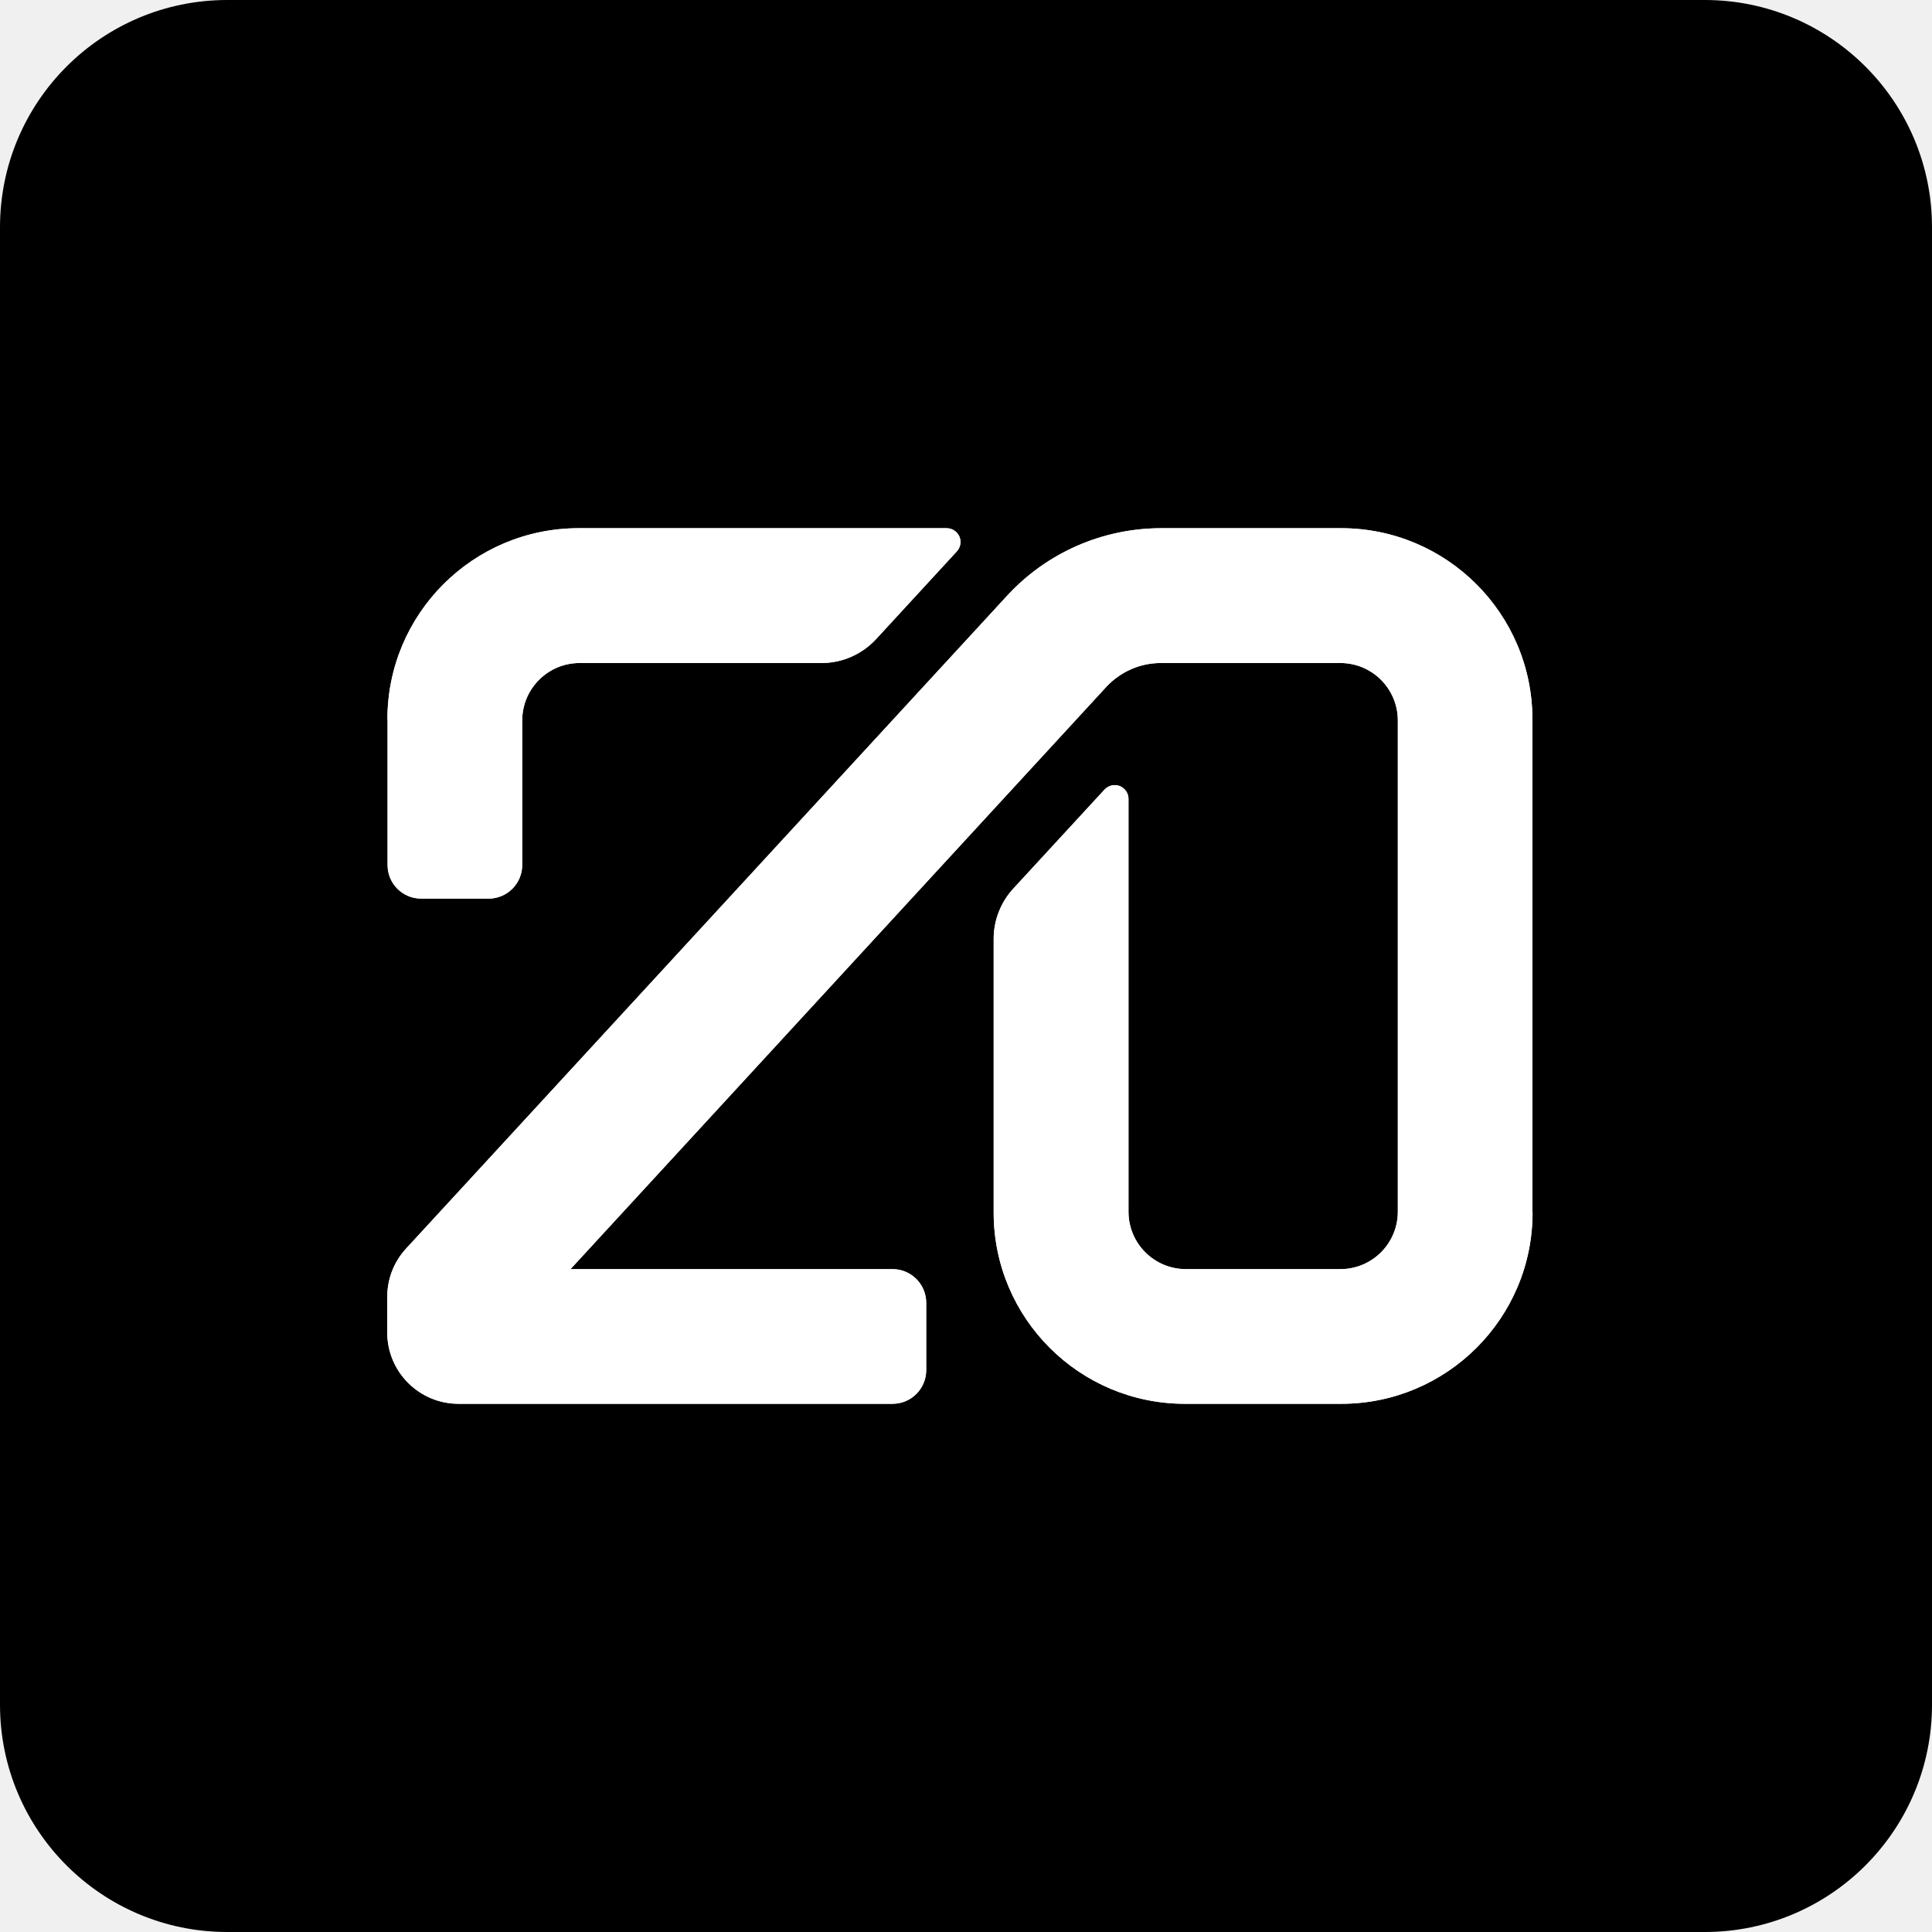
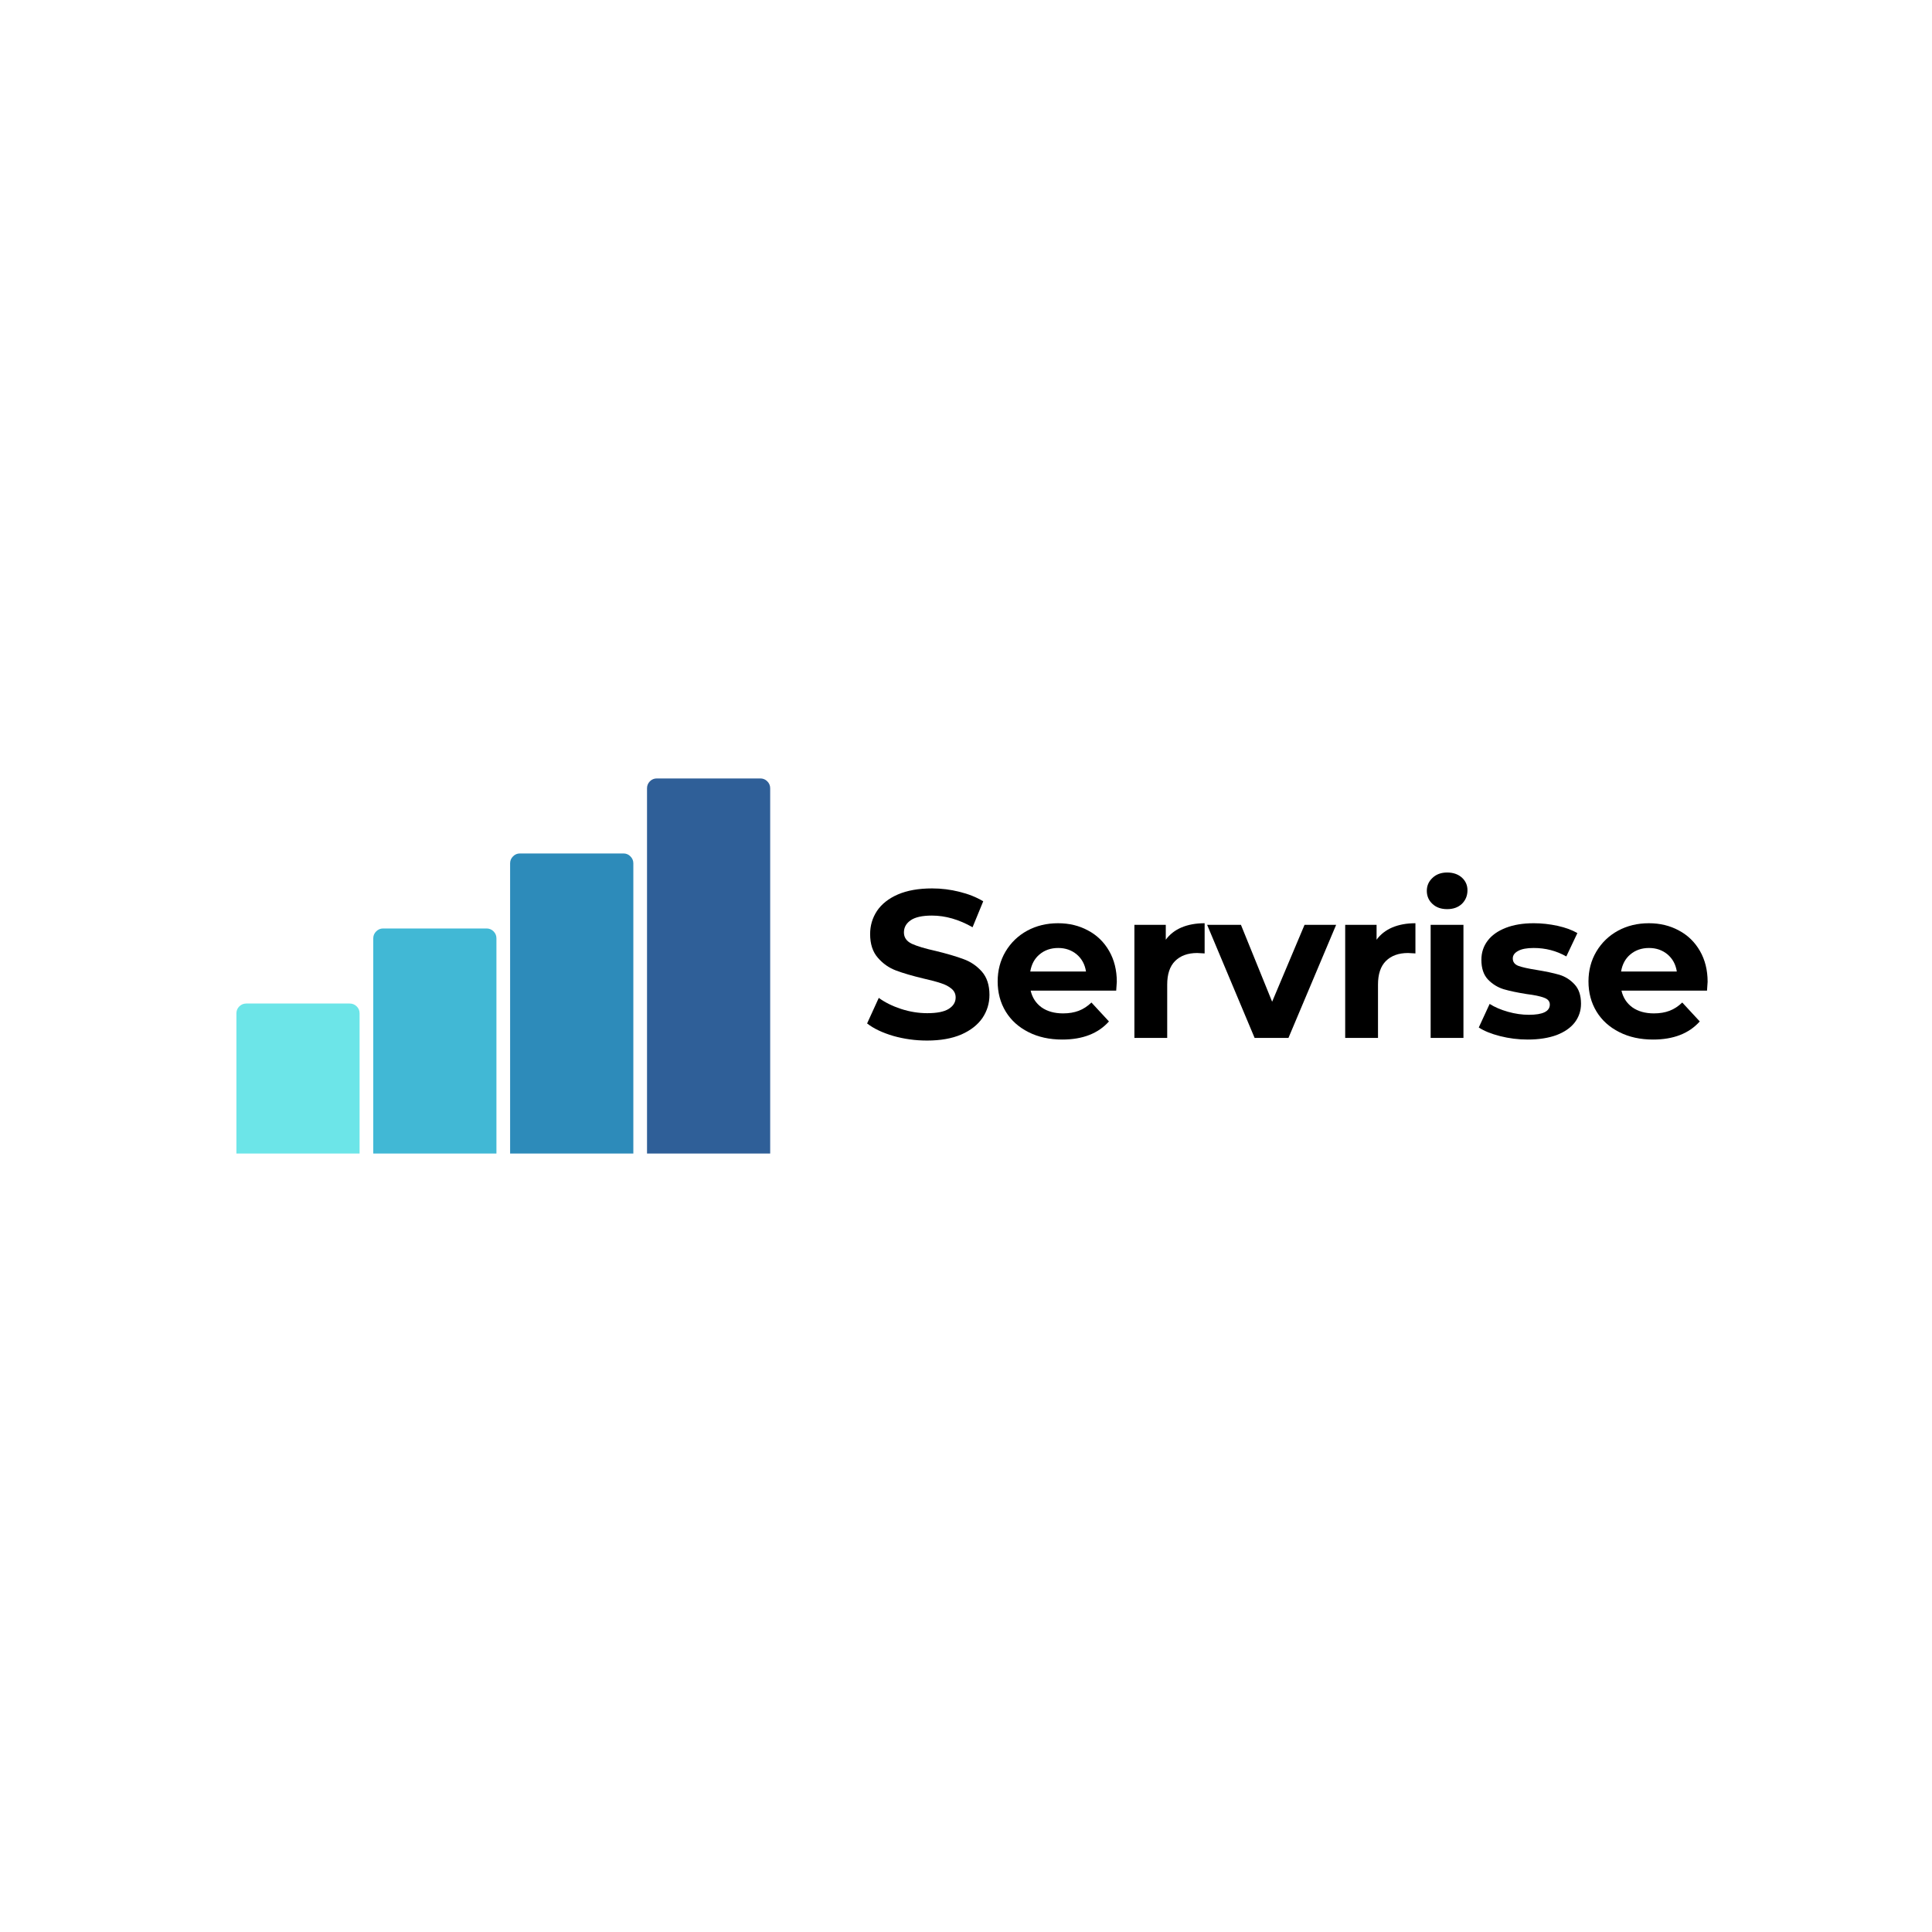
- <svg xmlns="http://www.w3.org/2000/svg" width="96px" height="96px" viewBox="0 0 96 96" version="1.1">
+ <svg xmlns="http://www.w3.org/2000/svg" width="200" zoomAndPan="magnify" viewBox="0 0 150 150" height="200" preserveAspectRatio="xMidYMid meet" version="1.0">
  <defs>
-     <clipPath id="clip1">
-       <path d="M 11.293 0 L 84.707 0 C 90.945 0 96 5.055 96 11.293 L 96 84.707 C 96 90.945 90.945 96 84.707 96 L 11.293 96 C 5.055 96 0 90.945 0 84.707 L 0 11.293 C 0 5.055 5.055 0 11.293 0 Z M 11.293 0 " />
+     <g />
+     <clipPath id="7505823e84">
+       <path d="M 106 12 L 115.961 12 L 115.961 22 L 106 22 Z M 106 12 " clip-rule="nonzero" />
    </clipPath>
-     <clipPath id="clip2">
-       <path d="M 19 26 L 48 26 L 48 45 L 19 45 Z M 19 26 " />
+     <clipPath id="bbcb71e35a">
+       <path d="M 0.039 0.039 L 45 0.039 L 45 31.961 L 0.039 31.961 Z M 0.039 0.039 " clip-rule="nonzero" />
    </clipPath>
-     <clipPath id="clip3">
-       <path d="M 11.293 0 L 84.707 0 C 90.945 0 96 5.055 96 11.293 L 96 84.707 C 96 90.945 90.945 96 84.707 96 L 11.293 96 C 5.055 96 0 90.945 0 84.707 L 0 11.293 C 0 5.055 5.055 0 11.293 0 Z M 11.293 0 " />
+     <clipPath id="ef420c83b0">
+       <path d="M 1.355 18.914 L 10.918 18.914 L 10.918 30.562 L 1.355 30.562 Z M 1.355 18.914 " clip-rule="nonzero" />
    </clipPath>
-     <clipPath id="clip4">
-       <path d="M 19 26 L 77 26 L 77 70 L 19 70 Z M 19 26 " />
+     <clipPath id="a10a2e91e9">
+       <path d="M 11.98 13.086 L 21.543 13.086 L 21.543 30.562 L 11.98 30.562 Z M 11.98 13.086 " clip-rule="nonzero" />
    </clipPath>
-     <clipPath id="clip5">
-       <path d="M 11.293 0 L 84.707 0 C 90.945 0 96 5.055 96 11.293 L 96 84.707 C 96 90.945 90.945 96 84.707 96 L 11.293 96 C 5.055 96 0 90.945 0 84.707 L 0 11.293 C 0 5.055 5.055 0 11.293 0 Z M 11.293 0 " />
+     <clipPath id="663de93d3b">
+       <path d="M 22.605 7.262 L 32.172 7.262 L 32.172 30.562 L 22.605 30.562 Z M 22.605 7.262 " clip-rule="nonzero" />
+     </clipPath>
+     <clipPath id="340b228729">
+       <path d="M 33.234 1.438 L 42.797 1.438 L 42.797 30.562 L 33.234 30.562 Z M 33.234 1.438 " clip-rule="nonzero" />
+     </clipPath>
+     <clipPath id="967dc46156">
+       <rect x="0" width="45" y="0" height="32" />
+     </clipPath>
+     <clipPath id="c8025c35cf">
+       <rect x="0" width="116" y="0" height="32" />
    </clipPath>
  </defs>
-   <g id="surface1">
-     <g clip-path="url(#clip1)" clip-rule="nonzero">
-       <path style=" stroke:none;fill-rule:nonzero;fill:rgb(0%,0%,0%);fill-opacity:1;" d="M 96 0 L 0 0 L 0 96 L 96 96 Z M 19.25 35.746 C 19.25 30.5 23.508 26.246 28.75 26.246 L 47.039 26.246 C 47.309 26.246 47.555 26.406 47.668 26.652 C 47.781 26.902 47.73 27.191 47.547 27.395 L 43.539 31.75 C 42.84 32.508 41.859 32.945 40.828 32.945 L 28.801 32.945 C 27.227 32.945 25.949 34.223 25.949 35.797 L 25.949 42.98 C 25.949 43.906 25.199 44.652 24.273 44.652 L 20.93 44.652 C 20.004 44.652 19.258 43.906 19.258 42.98 L 19.258 35.746 Z M 76.152 60.254 C 76.152 65.5 71.895 69.754 66.648 69.754 L 58.879 69.754 C 53.633 69.754 49.375 65.5 49.375 60.254 L 49.375 46.652 C 49.375 45.727 49.723 44.836 50.352 44.152 L 54.883 39.234 C 55.074 39.027 55.371 38.957 55.637 39.055 C 55.898 39.164 56.074 39.41 56.074 39.691 L 56.074 60.211 C 56.074 61.785 57.352 63.062 58.926 63.062 L 66.605 63.062 C 68.18 63.062 69.457 61.785 69.457 60.211 L 69.457 35.797 C 69.457 34.223 68.18 32.945 66.605 32.945 L 57.676 32.945 C 56.652 32.945 55.68 33.375 54.98 34.121 L 28.348 63.062 L 44.352 63.062 C 45.273 63.062 46.023 63.812 46.023 64.738 L 46.023 68.082 C 46.023 69.008 45.273 69.754 44.352 69.754 L 22.785 69.754 C 20.832 69.754 19.242 68.168 19.242 66.211 L 19.242 64.441 C 19.242 63.551 19.574 62.695 20.18 62.039 L 50.039 29.605 C 52.016 27.457 54.789 26.246 57.707 26.246 L 66.641 26.246 C 71.887 26.246 76.145 30.5 76.145 35.746 L 76.145 60.254 Z M 76.152 60.254 " />
-     </g>
-     <g clip-path="url(#clip2)" clip-rule="nonzero">
-       <g clip-path="url(#clip3)" clip-rule="nonzero">
-         <path style=" stroke:none;fill-rule:nonzero;fill:rgb(100%,100%,100%);fill-opacity:1;" d="M 19.25 35.746 C 19.25 30.5 23.508 26.246 28.75 26.246 L 47.039 26.246 C 47.309 26.246 47.555 26.406 47.668 26.652 C 47.781 26.902 47.73 27.191 47.547 27.395 L 43.539 31.75 C 42.84 32.508 41.859 32.945 40.828 32.945 L 28.801 32.945 C 27.227 32.945 25.949 34.223 25.949 35.797 L 25.949 42.98 C 25.949 43.906 25.199 44.652 24.273 44.652 L 20.93 44.652 C 20.004 44.652 19.258 43.906 19.258 42.98 L 19.258 35.746 Z M 19.25 35.746 " />
+   <rect x="-15" width="180" fill="#ffffff" y="-15" height="180" fill-opacity="1" />
+   <rect x="-15" width="180" fill="#ffffff" y="-15" height="180" fill-opacity="1" />
+   <g transform="matrix(1, 0, 0, 1, 17, 59)">
+     <g clip-path="url(#c8025c35cf)">
+       <g fill="#000000" fill-opacity="1">
+         <g transform="translate(49.86845, 21.58533)">
+           <g>
+             <path d="M 5.109 0.203 C 4.203 0.203 3.328 0.082 2.484 -0.156 C 1.641 -0.406 0.961 -0.727 0.453 -1.125 L 1.359 -3.109 C 1.848 -2.754 2.426 -2.469 3.094 -2.25 C 3.77 -2.031 4.445 -1.922 5.125 -1.922 C 5.875 -1.922 6.426 -2.031 6.781 -2.25 C 7.145 -2.477 7.328 -2.773 7.328 -3.141 C 7.328 -3.422 7.219 -3.648 7 -3.828 C 6.789 -4.004 6.52 -4.145 6.188 -4.25 C 5.852 -4.363 5.406 -4.484 4.844 -4.609 C 3.977 -4.816 3.266 -5.023 2.703 -5.234 C 2.148 -5.441 1.676 -5.773 1.281 -6.234 C 0.883 -6.691 0.688 -7.301 0.688 -8.062 C 0.688 -8.719 0.863 -9.316 1.219 -9.859 C 1.582 -10.398 2.125 -10.828 2.844 -11.141 C 3.57 -11.453 4.457 -11.609 5.5 -11.609 C 6.227 -11.609 6.938 -11.52 7.625 -11.344 C 8.32 -11.176 8.938 -10.93 9.469 -10.609 L 8.641 -8.594 C 7.586 -9.195 6.535 -9.5 5.484 -9.5 C 4.742 -9.5 4.195 -9.379 3.844 -9.141 C 3.488 -8.898 3.312 -8.582 3.312 -8.188 C 3.312 -7.801 3.516 -7.508 3.922 -7.312 C 4.328 -7.125 4.953 -6.938 5.797 -6.75 C 6.66 -6.539 7.367 -6.332 7.922 -6.125 C 8.484 -5.926 8.961 -5.602 9.359 -5.156 C 9.754 -4.707 9.953 -4.102 9.953 -3.344 C 9.953 -2.688 9.77 -2.086 9.406 -1.547 C 9.039 -1.016 8.492 -0.586 7.766 -0.266 C 7.035 0.047 6.148 0.203 5.109 0.203 Z M 5.109 0.203 " />
+           </g>
+         </g>
      </g>
-     </g>
-     <g clip-path="url(#clip4)" clip-rule="nonzero">
-       <g clip-path="url(#clip5)" clip-rule="nonzero">
-         <path style=" stroke:none;fill-rule:nonzero;fill:rgb(100%,100%,100%);fill-opacity:1;" d="M 76.152 60.254 C 76.152 65.5 71.895 69.754 66.648 69.754 L 58.879 69.754 C 53.633 69.754 49.375 65.5 49.375 60.254 L 49.375 46.652 C 49.375 45.727 49.723 44.836 50.352 44.152 L 54.883 39.234 C 55.074 39.027 55.371 38.957 55.637 39.055 C 55.898 39.164 56.074 39.41 56.074 39.691 L 56.074 60.211 C 56.074 61.785 57.352 63.062 58.926 63.062 L 66.605 63.062 C 68.18 63.062 69.457 61.785 69.457 60.211 L 69.457 35.797 C 69.457 34.223 68.18 32.945 66.605 32.945 L 57.676 32.945 C 56.652 32.945 55.68 33.375 54.98 34.121 L 28.348 63.062 L 44.352 63.062 C 45.273 63.062 46.023 63.812 46.023 64.738 L 46.023 68.082 C 46.023 69.008 45.273 69.754 44.352 69.754 L 22.785 69.754 C 20.832 69.754 19.242 68.168 19.242 66.211 L 19.242 64.441 C 19.242 63.551 19.574 62.695 20.18 62.039 L 50.039 29.605 C 52.016 27.457 54.789 26.246 57.707 26.246 L 66.641 26.246 C 71.887 26.246 76.145 30.5 76.145 35.746 L 76.145 60.254 Z M 76.152 60.254 " />
+       <g fill="#000000" fill-opacity="1">
+         <g transform="translate(59.94241, 21.58533)">
+           <g>
+             <path d="M 9.766 -4.359 C 9.766 -4.328 9.75 -4.098 9.719 -3.672 L 3.078 -3.672 C 3.203 -3.129 3.484 -2.695 3.922 -2.375 C 4.367 -2.062 4.926 -1.906 5.594 -1.906 C 6.051 -1.906 6.457 -1.973 6.812 -2.109 C 7.164 -2.242 7.492 -2.457 7.797 -2.75 L 9.156 -1.281 C 8.32 -0.344 7.113 0.125 5.531 0.125 C 4.539 0.125 3.664 -0.066 2.906 -0.453 C 2.145 -0.836 1.555 -1.367 1.141 -2.047 C 0.723 -2.734 0.516 -3.516 0.516 -4.391 C 0.516 -5.242 0.719 -6.016 1.125 -6.703 C 1.539 -7.398 2.102 -7.941 2.812 -8.328 C 3.52 -8.711 4.316 -8.906 5.203 -8.906 C 6.066 -8.906 6.844 -8.719 7.531 -8.344 C 8.227 -7.977 8.773 -7.445 9.172 -6.75 C 9.566 -6.062 9.766 -5.266 9.766 -4.359 Z M 5.219 -6.984 C 4.645 -6.984 4.16 -6.816 3.766 -6.484 C 3.379 -6.16 3.141 -5.719 3.047 -5.156 L 7.375 -5.156 C 7.289 -5.707 7.051 -6.148 6.656 -6.484 C 6.258 -6.816 5.781 -6.984 5.219 -6.984 Z M 5.219 -6.984 " />
+           </g>
+         </g>
+       </g>
+       <g fill="#000000" fill-opacity="1">
+         <g transform="translate(69.90227, 21.58533)">
+           <g>
+             <path d="M 3.609 -7.625 C 3.91 -8.039 4.316 -8.359 4.828 -8.578 C 5.348 -8.797 5.945 -8.906 6.625 -8.906 L 6.625 -6.562 C 6.344 -6.582 6.148 -6.594 6.047 -6.594 C 5.316 -6.594 4.742 -6.383 4.328 -5.969 C 3.922 -5.562 3.719 -4.953 3.719 -4.141 L 3.719 0 L 1.172 0 L 1.172 -8.781 L 3.609 -8.781 Z M 3.609 -7.625 " />
+           </g>
+         </g>
+       </g>
+       <g fill="#000000" fill-opacity="1">
+         <g transform="translate(76.8465, 21.58533)">
+           <g>
+             <path d="M 9.891 -8.781 L 6.188 0 L 3.562 0 L -0.125 -8.781 L 2.5 -8.781 L 4.922 -2.812 L 7.438 -8.781 Z M 9.891 -8.781 " />
+           </g>
+         </g>
+       </g>
+       <g fill="#000000" fill-opacity="1">
+         <g transform="translate(86.26842, 21.58533)">
+           <g>
+             <path d="M 3.609 -7.625 C 3.91 -8.039 4.316 -8.359 4.828 -8.578 C 5.348 -8.797 5.945 -8.906 6.625 -8.906 L 6.625 -6.562 C 6.344 -6.582 6.148 -6.594 6.047 -6.594 C 5.316 -6.594 4.742 -6.383 4.328 -5.969 C 3.922 -5.562 3.719 -4.953 3.719 -4.141 L 3.719 0 L 1.172 0 L 1.172 -8.781 L 3.609 -8.781 Z M 3.609 -7.625 " />
+           </g>
+         </g>
+       </g>
+       <g fill="#000000" fill-opacity="1">
+         <g transform="translate(92.90284, 21.58533)">
+           <g>
+             <path d="M 1.172 -8.781 L 3.719 -8.781 L 3.719 0 L 1.172 0 Z M 2.453 -10 C 1.984 -10 1.602 -10.133 1.312 -10.406 C 1.02 -10.676 0.875 -11.016 0.875 -11.422 C 0.875 -11.816 1.02 -12.148 1.312 -12.422 C 1.602 -12.703 1.984 -12.844 2.453 -12.844 C 2.922 -12.844 3.301 -12.711 3.594 -12.453 C 3.883 -12.191 4.031 -11.863 4.031 -11.469 C 4.031 -11.039 3.883 -10.688 3.594 -10.406 C 3.301 -10.133 2.922 -10 2.453 -10 Z M 2.453 -10 " />
+           </g>
+         </g>
+       </g>
+       <g fill="#000000" fill-opacity="1">
+         <g transform="translate(97.48333, 21.58533)">
+           <g>
+             <path d="M 4.125 0.125 C 3.395 0.125 2.68 0.035 1.984 -0.141 C 1.297 -0.316 0.742 -0.539 0.328 -0.812 L 1.172 -2.641 C 1.566 -2.391 2.039 -2.188 2.594 -2.031 C 3.145 -1.875 3.688 -1.797 4.219 -1.797 C 5.301 -1.797 5.844 -2.062 5.844 -2.594 C 5.844 -2.844 5.691 -3.02 5.391 -3.125 C 5.098 -3.238 4.648 -3.332 4.047 -3.406 C 3.328 -3.52 2.734 -3.645 2.266 -3.781 C 1.797 -3.926 1.391 -4.176 1.047 -4.531 C 0.703 -4.895 0.531 -5.406 0.531 -6.062 C 0.531 -6.625 0.691 -7.117 1.016 -7.547 C 1.336 -7.973 1.805 -8.305 2.422 -8.547 C 3.035 -8.785 3.758 -8.906 4.594 -8.906 C 5.219 -8.906 5.836 -8.836 6.453 -8.703 C 7.066 -8.566 7.578 -8.379 7.984 -8.141 L 7.125 -6.328 C 6.352 -6.766 5.508 -6.984 4.594 -6.984 C 4.051 -6.984 3.645 -6.906 3.375 -6.75 C 3.102 -6.602 2.969 -6.41 2.969 -6.172 C 2.969 -5.898 3.113 -5.707 3.406 -5.594 C 3.695 -5.488 4.164 -5.383 4.812 -5.281 C 5.531 -5.164 6.117 -5.039 6.578 -4.906 C 7.035 -4.77 7.43 -4.52 7.766 -4.156 C 8.098 -3.801 8.266 -3.301 8.266 -2.656 C 8.266 -2.113 8.102 -1.629 7.781 -1.203 C 7.457 -0.785 6.984 -0.457 6.359 -0.219 C 5.734 0.008 4.988 0.125 4.125 0.125 Z M 4.125 0.125 " />
+           </g>
+         </g>
+       </g>
+       <g clip-path="url(#7505823e84)">
+         <g fill="#000000" fill-opacity="1">
+           <g transform="translate(105.8131, 21.58533)">
+             <g>
+               <path d="M 9.766 -4.359 C 9.766 -4.328 9.75 -4.098 9.719 -3.672 L 3.078 -3.672 C 3.203 -3.129 3.484 -2.695 3.922 -2.375 C 4.367 -2.062 4.926 -1.906 5.594 -1.906 C 6.051 -1.906 6.457 -1.973 6.812 -2.109 C 7.164 -2.242 7.492 -2.457 7.797 -2.75 L 9.156 -1.281 C 8.32 -0.344 7.113 0.125 5.531 0.125 C 4.539 0.125 3.664 -0.066 2.906 -0.453 C 2.145 -0.836 1.555 -1.367 1.141 -2.047 C 0.723 -2.734 0.516 -3.516 0.516 -4.391 C 0.516 -5.242 0.719 -6.016 1.125 -6.703 C 1.539 -7.398 2.102 -7.941 2.812 -8.328 C 3.52 -8.711 4.316 -8.906 5.203 -8.906 C 6.066 -8.906 6.844 -8.719 7.531 -8.344 C 8.227 -7.977 8.773 -7.445 9.172 -6.75 C 9.566 -6.062 9.766 -5.266 9.766 -4.359 Z M 5.219 -6.984 C 4.645 -6.984 4.16 -6.816 3.766 -6.484 C 3.379 -6.16 3.141 -5.719 3.047 -5.156 L 7.375 -5.156 C 7.289 -5.707 7.051 -6.148 6.656 -6.484 C 6.258 -6.816 5.781 -6.984 5.219 -6.984 Z M 5.219 -6.984 " />
+             </g>
+           </g>
+         </g>
+       </g>
+       <g clip-path="url(#bbcb71e35a)">
+         <g transform="matrix(1, 0, 0, 1, -0.000000000000003553, -0.000000000000007105)">
+           <g clip-path="url(#967dc46156)">
+             <g clip-path="url(#ef420c83b0)">
+               <path fill="#6ce5e8" d="M 2.121 18.914 L 10.152 18.914 C 10.363 18.914 10.547 18.988 10.695 19.137 C 10.844 19.285 10.918 19.465 10.918 19.676 L 10.918 30.562 C 10.918 30.773 10.844 30.953 10.695 31.102 C 10.547 31.254 10.363 31.328 10.152 31.328 L 2.121 31.328 C 1.91 31.328 1.73 31.254 1.578 31.102 C 1.43 30.953 1.355 30.773 1.355 30.562 L 1.355 19.676 C 1.355 19.465 1.43 19.285 1.578 19.137 C 1.73 18.988 1.91 18.914 2.121 18.914 Z M 2.121 18.914 " fill-opacity="1" fill-rule="nonzero" />
+             </g>
+             <g clip-path="url(#a10a2e91e9)">
+               <path fill="#41b8d5" d="M 12.746 13.086 L 20.777 13.086 C 20.992 13.086 21.172 13.164 21.32 13.312 C 21.469 13.461 21.543 13.641 21.543 13.852 L 21.543 30.562 C 21.543 30.773 21.469 30.953 21.32 31.102 C 21.172 31.254 20.992 31.328 20.777 31.328 L 12.746 31.328 C 12.535 31.328 12.355 31.254 12.207 31.102 C 12.055 30.953 11.98 30.773 11.98 30.562 L 11.98 13.852 C 11.98 13.641 12.055 13.461 12.207 13.312 C 12.355 13.164 12.535 13.086 12.746 13.086 Z M 12.746 13.086 " fill-opacity="1" fill-rule="nonzero" />
+             </g>
+             <g clip-path="url(#663de93d3b)">
+               <path fill="#2d8bba" d="M 23.371 7.262 L 31.406 7.262 C 31.617 7.262 31.797 7.336 31.945 7.488 C 32.094 7.637 32.172 7.816 32.172 8.027 L 32.172 30.562 C 32.172 30.773 32.094 30.953 31.945 31.102 C 31.797 31.254 31.617 31.328 31.406 31.328 L 23.371 31.328 C 23.16 31.328 22.98 31.254 22.832 31.102 C 22.68 30.953 22.605 30.773 22.605 30.562 L 22.605 8.027 C 22.605 7.816 22.68 7.637 22.832 7.488 C 22.98 7.336 23.16 7.262 23.371 7.262 Z M 23.371 7.262 " fill-opacity="1" fill-rule="nonzero" />
+             </g>
+             <g clip-path="url(#340b228729)">
+               <path fill="#2f5f98" d="M 33.996 1.438 L 42.031 1.438 C 42.242 1.438 42.422 1.512 42.57 1.66 C 42.723 1.812 42.797 1.992 42.797 2.203 L 42.797 30.562 C 42.797 30.773 42.723 30.953 42.57 31.102 C 42.422 31.254 42.242 31.328 42.031 31.328 L 33.996 31.328 C 33.785 31.328 33.605 31.254 33.457 31.102 C 33.309 30.953 33.234 30.773 33.234 30.562 L 33.234 2.203 C 33.234 1.992 33.309 1.812 33.457 1.66 C 33.605 1.512 33.785 1.438 33.996 1.438 Z M 33.996 1.438 " fill-opacity="1" fill-rule="nonzero" />
+             </g>
+           </g>
+         </g>
      </g>
    </g>
  </g>
</svg>
